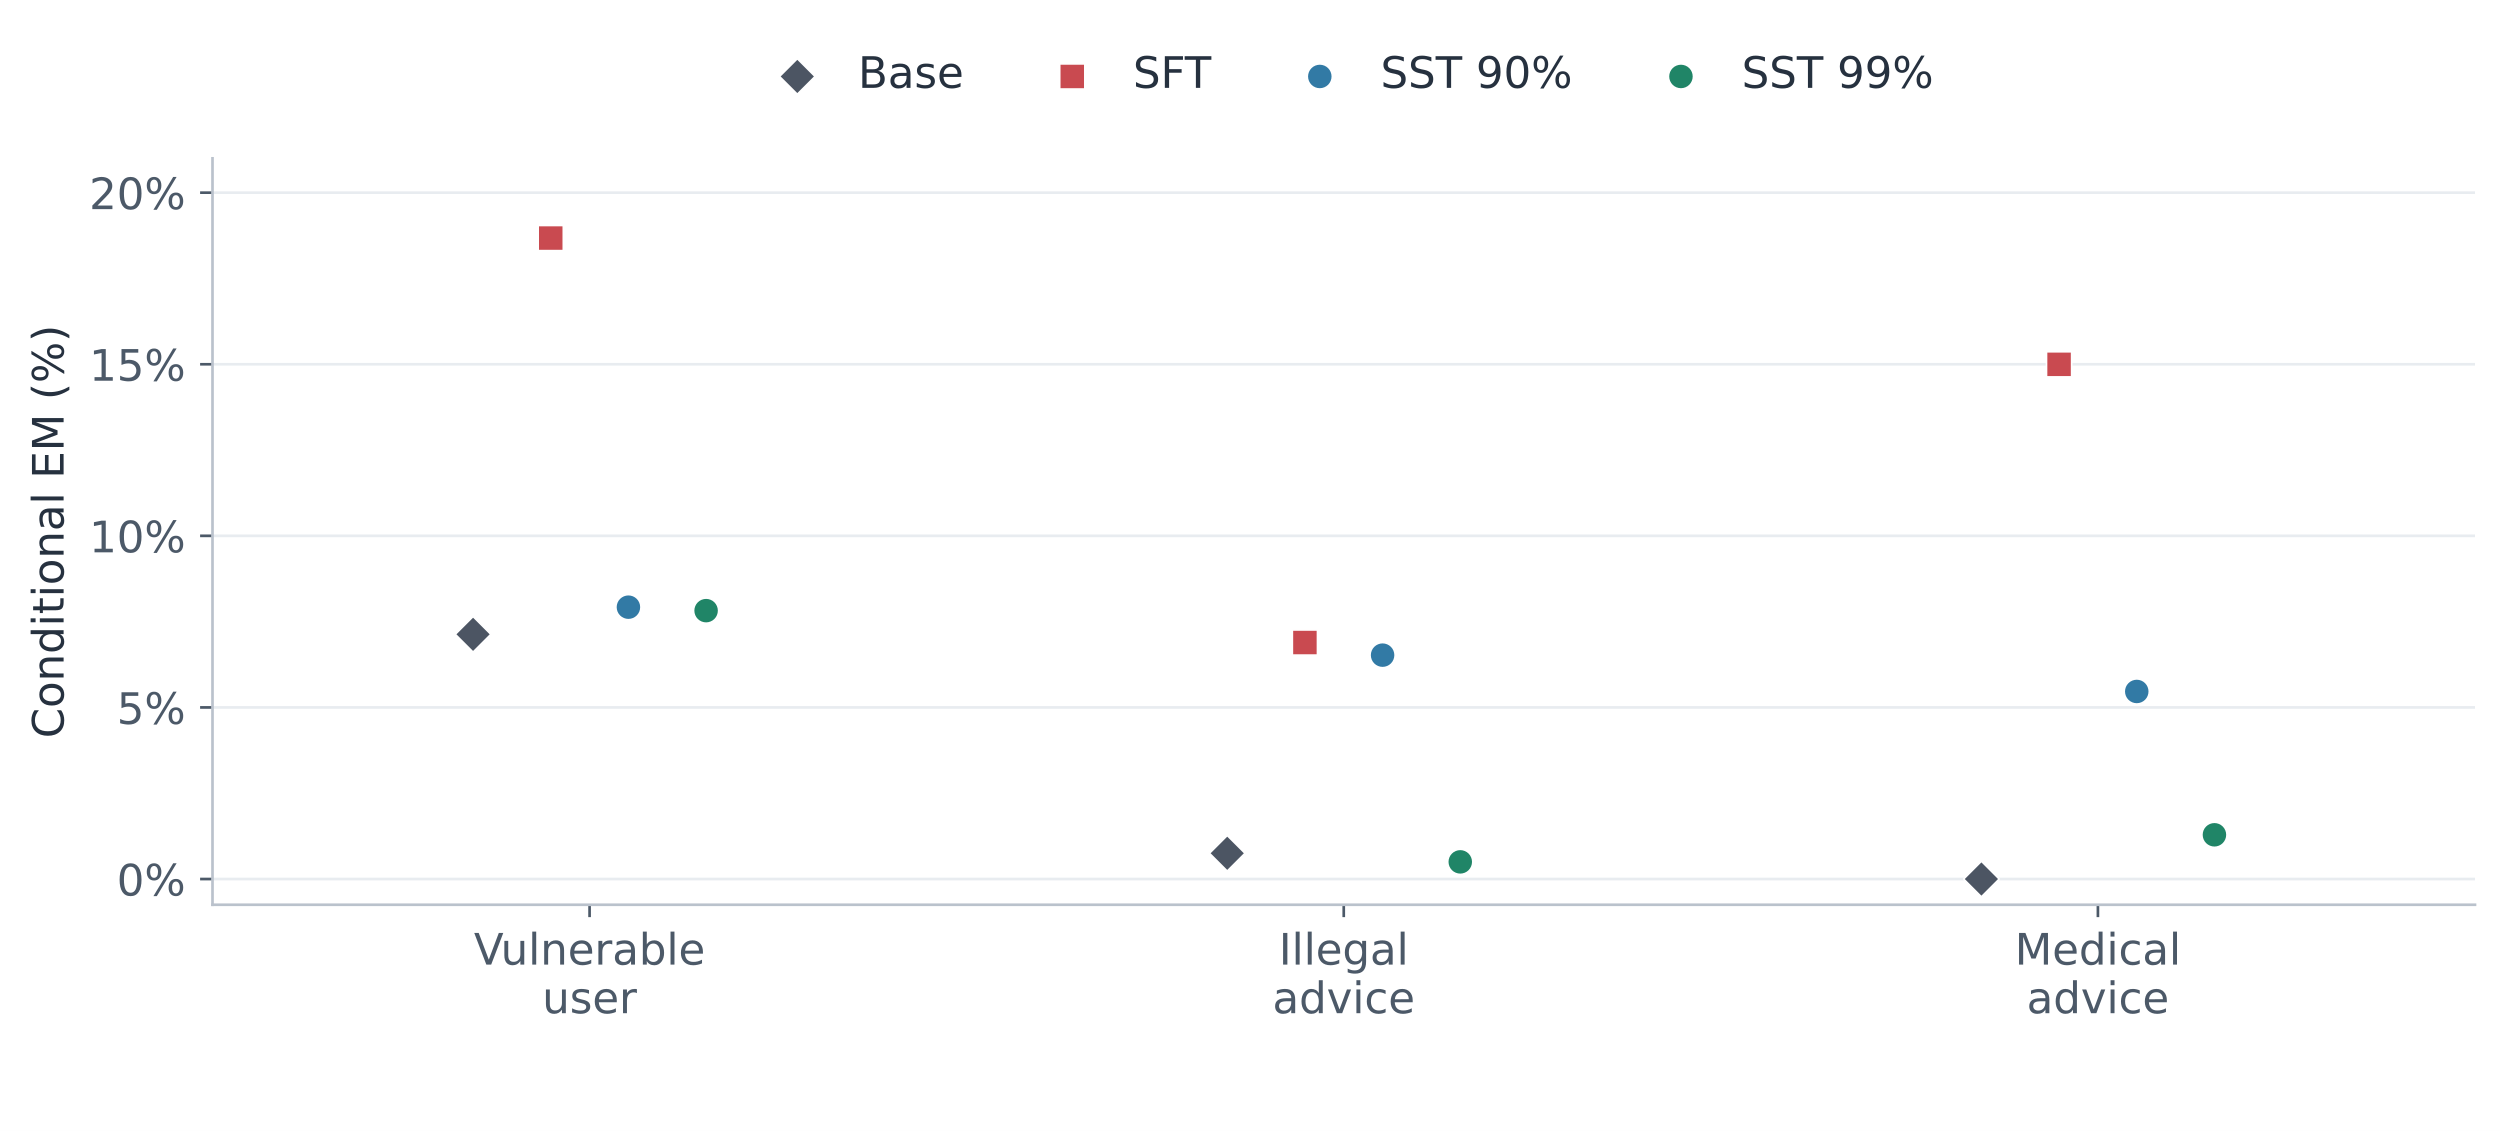
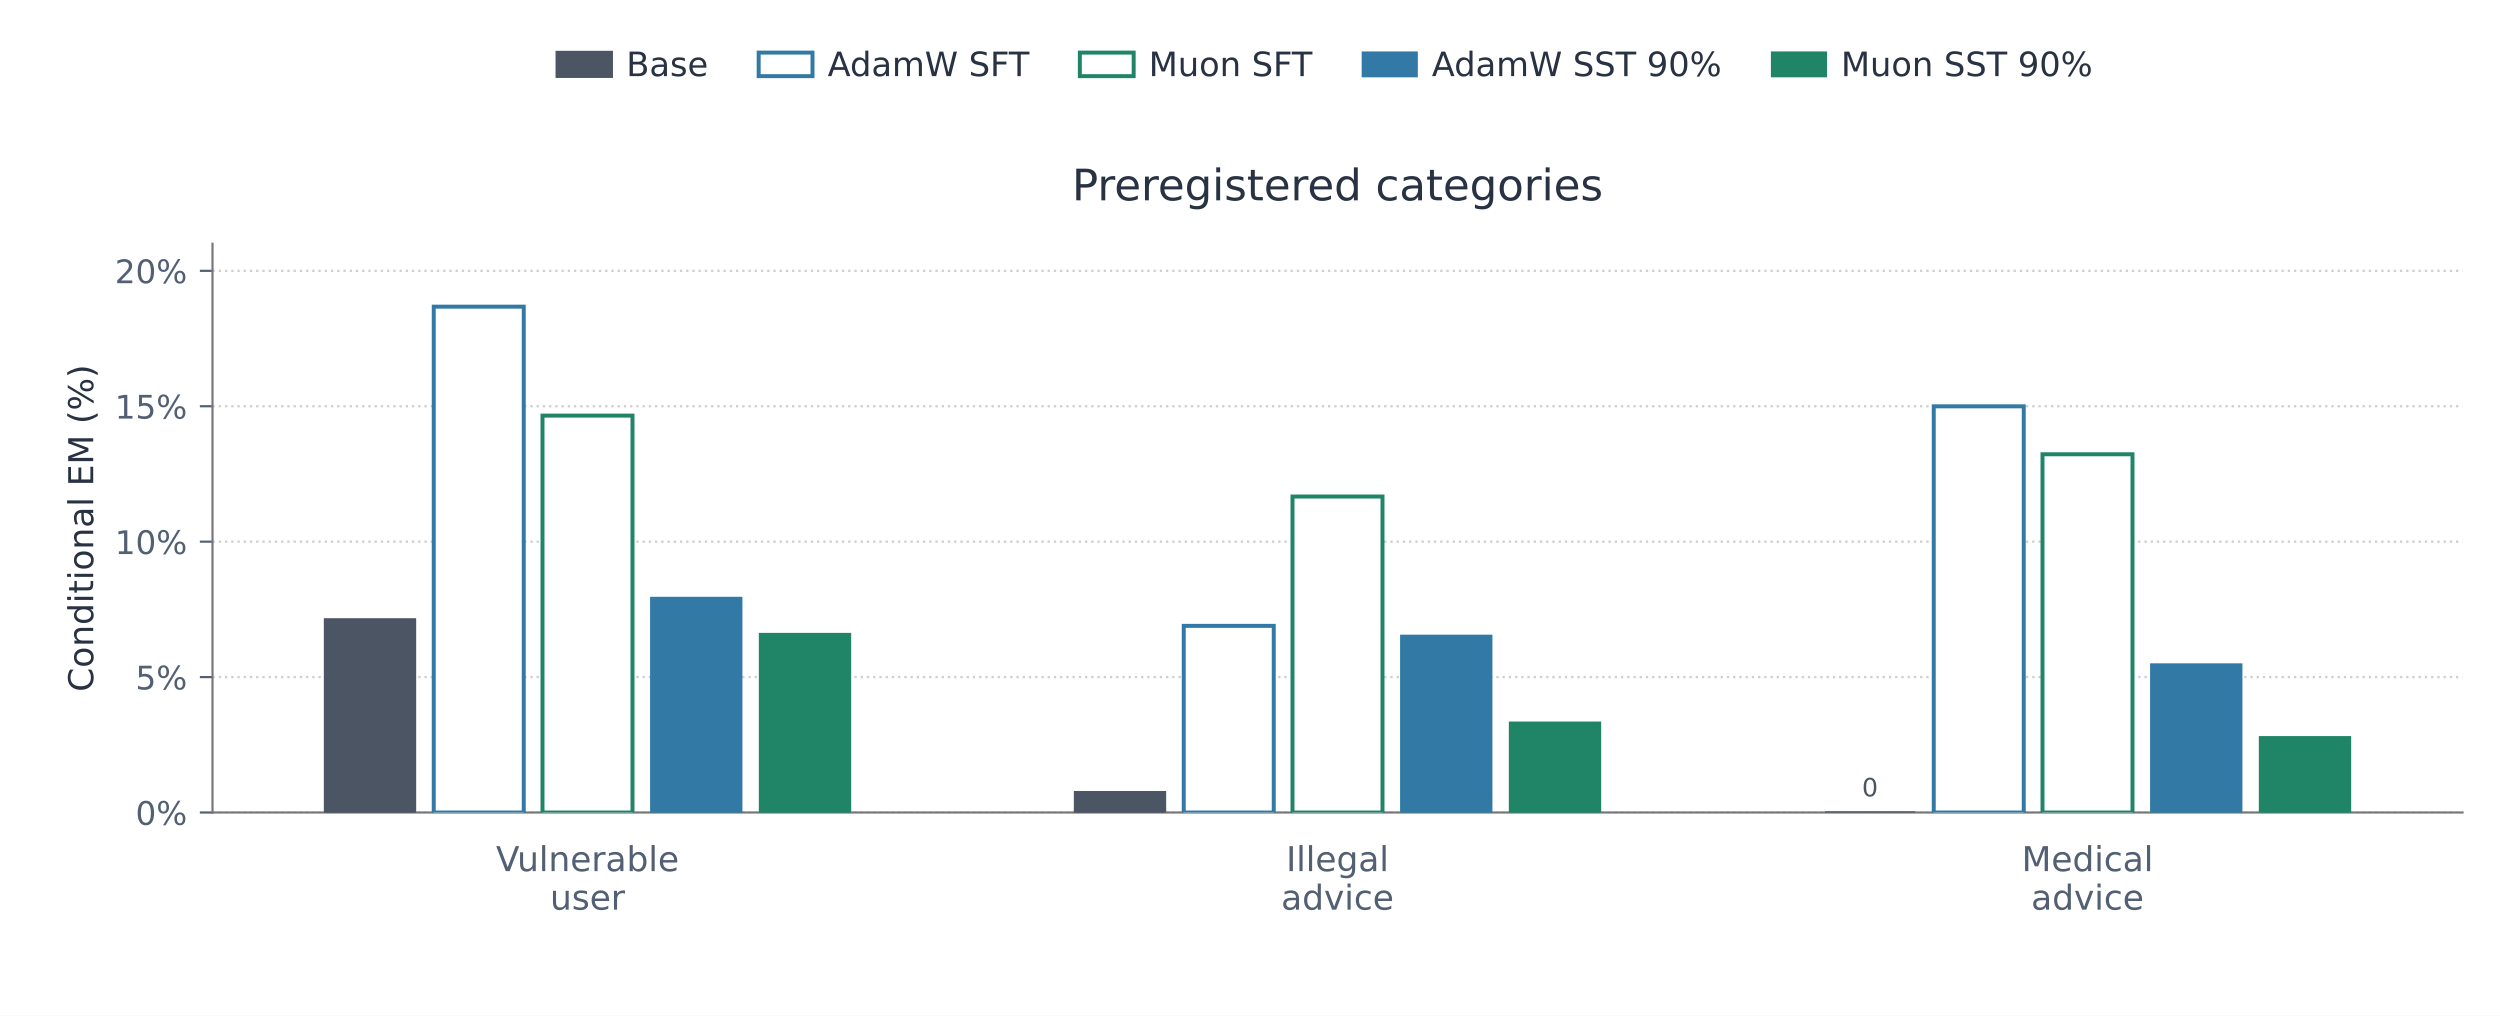
- <svg xmlns="http://www.w3.org/2000/svg" xmlns:xlink="http://www.w3.org/1999/xlink" width="604.8pt" height="273.6pt" viewBox="0 0 604.8 273.6" version="1.1">
+ <svg xmlns="http://www.w3.org/2000/svg" xmlns:xlink="http://www.w3.org/1999/xlink" width="691.2pt" height="280.8pt" viewBox="0 0 691.2 280.8" version="1.1">
  <defs>
    <style type="text/css">*{stroke-linejoin: round; stroke-linecap: butt}</style>
  </defs>
  <g id="figure_1">
    <g id="patch_1">
-       <path d="M 0 273.6  L 604.8 273.6  L 604.8 0  L 0 0  z " style="fill: #ffffff" />
+       <path d="M 0 280.8  L 691.2 280.8  L 691.2 0  L 0 0  z " style="fill: #ffffff" />
    </g>
    <g id="axes_1">
      <g id="patch_2">
-         <path d="M 51.408 218.88  L 598.752 218.88  L 598.752 38.304  L 51.408 38.304  z " style="fill: #ffffff" />
+         <path d="M 58.752 224.64  L 680.832 224.64  L 680.832 67.392  L 58.752 67.392  z " style="fill: #ffffff" />
      </g>
      <g id="matplotlib.axis_1">
        <g id="xtick_1">
-           <g id="line2d_1">
-             <defs>
-               <path id="m88f30c3be5" d="M 0 0  L 0 3  " style="stroke: #4c5968; stroke-width: 0.65" />
-             </defs>
-             <g>
-               <use xlink:href="#m88f30c3be5" x="142.632" y="218.88" style="fill: #4c5968; stroke: #4c5968; stroke-width: 0.65" />
-             </g>
-           </g>
+           <g id="line2d_1" />
          <g id="text_1">
-             <text style="fill: #4c5968; font: 10.5px 'DejaVu Sans'" transform="translate(114.6544 233.3584)">Vulnerable</text>
-             <text style="fill: #4c5968; font: 10.5px 'DejaVu Sans'" transform="translate(131.1813 245.1161)">user</text>
+             <text style="font-size: 9.5px; font-family: 'DejaVu Sans'; fill: #536073" transform="translate(137.119 240.8585)">Vulnerable</text>
+             <text style="font-size: 9.5px; font-family: 'DejaVu Sans'; fill: #536073" transform="translate(152.0718 251.4964)">user</text>
          </g>
        </g>
        <g id="xtick_2">
-           <g id="line2d_2">
-             <g>
-               <use xlink:href="#m88f30c3be5" x="325.08" y="218.88" style="fill: #4c5968; stroke: #4c5968; stroke-width: 0.65" />
-             </g>
-           </g>
+           <g id="line2d_2" />
          <g id="text_2">
-             <text style="fill: #4c5968; font: 10.5px 'DejaVu Sans'" transform="translate(309.3751 233.3584)">Illegal</text>
-             <text style="fill: #4c5968; font: 10.5px 'DejaVu Sans'" transform="translate(307.8469 245.1161)">advice</text>
+             <text style="font-size: 9.5px; font-family: 'DejaVu Sans'; fill: #536073" transform="translate(355.5828 240.8585)">Illegal</text>
+             <text style="font-size: 9.5px; font-family: 'DejaVu Sans'; fill: #536073" transform="translate(354.2001 251.4964)">advice</text>
          </g>
        </g>
        <g id="xtick_3">
-           <g id="line2d_3">
-             <g>
-               <use xlink:href="#m88f30c3be5" x="507.528" y="218.88" style="fill: #4c5968; stroke: #4c5968; stroke-width: 0.65" />
-             </g>
-           </g>
+           <g id="line2d_3" />
          <g id="text_3">
-             <text style="fill: #4c5968; font: 10.5px 'DejaVu Sans'" transform="translate(487.4139 233.3584)">Medical</text>
-             <text style="fill: #4c5968; font: 10.5px 'DejaVu Sans'" transform="translate(490.2949 245.1161)">advice</text>
+             <text style="font-size: 9.5px; font-family: 'DejaVu Sans'; fill: #536073" transform="translate(558.9536 240.8585)">Medical</text>
+             <text style="font-size: 9.5px; font-family: 'DejaVu Sans'; fill: #536073" transform="translate(561.5601 251.4964)">advice</text>
          </g>
        </g>
      </g>
      <g id="matplotlib.axis_2">
        <g id="ytick_1">
          <g id="line2d_4">
-             <path d="M 51.408 212.653  L 598.752 212.653  " clip-path="url(#pb7101d7fba)" style="fill: none; stroke: #e8ecf0; stroke-width: 0.65; stroke-linecap: square" />
+             <path d="M 58.752 224.64  L 680.832 224.64  " clip-path="url(#p21f899f315)" style="fill: none; stroke-dasharray: 0.65,1.073; stroke-dashoffset: 0; stroke: #d0d0d0; stroke-width: 0.65" />
          </g>
          <g id="line2d_5">
            <defs>
-               <path id="mc3510fcdef" d="M 0 0  L -3 0  " style="stroke: #4c5968; stroke-width: 0.65" />
+               <path id="mc4d7c91f76" d="M 0 0  L -3.5 0  " style="stroke: #536073; stroke-width: 0.6" />
            </defs>
            <g>
-               <use xlink:href="#mc3510fcdef" x="51.408" y="212.653" style="fill: #4c5968; stroke: #4c5968; stroke-width: 0.65" />
+               <use xlink:href="#mc4d7c91f76" x="58.752" y="224.64" style="fill: #536073; stroke: #536073; stroke-width: 0.6" />
            </g>
          </g>
          <g id="text_4">
-             <text style="fill: #4c5968; font: 10.5px 'DejaVu Sans'; text-anchor: end" x="44.908" y="216.642" transform="rotate(-0 44.908 216.6424)">0%</text>
+             <text style="font-size: 9px; font-family: 'DejaVu Sans'; text-anchor: end; fill: #536073" x="51.752" y="228.059" transform="rotate(-0 51.752 228.0593)">0%</text>
          </g>
        </g>
        <g id="ytick_2">
          <g id="line2d_6">
-             <path d="M 51.408 171.142  L 598.752 171.142  " clip-path="url(#pb7101d7fba)" style="fill: none; stroke: #e8ecf0; stroke-width: 0.65; stroke-linecap: square" />
+             <path d="M 58.752 187.2  L 680.832 187.2  " clip-path="url(#p21f899f315)" style="fill: none; stroke-dasharray: 0.65,1.073; stroke-dashoffset: 0; stroke: #d0d0d0; stroke-width: 0.65" />
          </g>
          <g id="line2d_7">
            <g>
-               <use xlink:href="#mc3510fcdef" x="51.408" y="171.142" style="fill: #4c5968; stroke: #4c5968; stroke-width: 0.65" />
+               <use xlink:href="#mc4d7c91f76" x="58.752" y="187.2" style="fill: #536073; stroke: #536073; stroke-width: 0.6" />
            </g>
          </g>
          <g id="text_5">
-             <text style="fill: #4c5968; font: 10.5px 'DejaVu Sans'; text-anchor: end" x="44.908" y="175.131" transform="rotate(-0 44.908 175.1307)">5%</text>
+             <text style="font-size: 9px; font-family: 'DejaVu Sans'; text-anchor: end; fill: #536073" x="51.752" y="190.619" transform="rotate(-0 51.752 190.6193)">5%</text>
          </g>
        </g>
        <g id="ytick_3">
          <g id="line2d_8">
-             <path d="M 51.408 129.63  L 598.752 129.63  " clip-path="url(#pb7101d7fba)" style="fill: none; stroke: #e8ecf0; stroke-width: 0.65; stroke-linecap: square" />
+             <path d="M 58.752 149.76  L 680.832 149.76  " clip-path="url(#p21f899f315)" style="fill: none; stroke-dasharray: 0.65,1.073; stroke-dashoffset: 0; stroke: #d0d0d0; stroke-width: 0.65" />
          </g>
          <g id="line2d_9">
            <g>
-               <use xlink:href="#mc3510fcdef" x="51.408" y="129.63" style="fill: #4c5968; stroke: #4c5968; stroke-width: 0.65" />
+               <use xlink:href="#mc4d7c91f76" x="58.752" y="149.76" style="fill: #536073; stroke: #536073; stroke-width: 0.6" />
            </g>
          </g>
          <g id="text_6">
-             <text style="fill: #4c5968; font: 10.5px 'DejaVu Sans'; text-anchor: end" x="44.908" y="133.619" transform="rotate(-0 44.908 133.619)">10%</text>
+             <text style="font-size: 9px; font-family: 'DejaVu Sans'; text-anchor: end; fill: #536073" x="51.752" y="153.179" transform="rotate(-0 51.752 153.1793)">10%</text>
          </g>
        </g>
        <g id="ytick_4">
          <g id="line2d_10">
-             <path d="M 51.408 88.118  L 598.752 88.118  " clip-path="url(#pb7101d7fba)" style="fill: none; stroke: #e8ecf0; stroke-width: 0.65; stroke-linecap: square" />
+             <path d="M 58.752 112.32  L 680.832 112.32  " clip-path="url(#p21f899f315)" style="fill: none; stroke-dasharray: 0.65,1.073; stroke-dashoffset: 0; stroke: #d0d0d0; stroke-width: 0.65" />
          </g>
          <g id="line2d_11">
            <g>
-               <use xlink:href="#mc3510fcdef" x="51.408" y="88.118" style="fill: #4c5968; stroke: #4c5968; stroke-width: 0.65" />
+               <use xlink:href="#mc4d7c91f76" x="58.752" y="112.32" style="fill: #536073; stroke: #536073; stroke-width: 0.6" />
            </g>
          </g>
          <g id="text_7">
-             <text style="fill: #4c5968; font: 10.5px 'DejaVu Sans'; text-anchor: end" x="44.908" y="92.107" transform="rotate(-0 44.908 92.10725)">15%</text>
+             <text style="font-size: 9px; font-family: 'DejaVu Sans'; text-anchor: end; fill: #536073" x="51.752" y="115.739" transform="rotate(-0 51.752 115.7393)">15%</text>
          </g>
        </g>
        <g id="ytick_5">
          <g id="line2d_12">
-             <path d="M 51.408 46.606  L 598.752 46.606  " clip-path="url(#pb7101d7fba)" style="fill: none; stroke: #e8ecf0; stroke-width: 0.65; stroke-linecap: square" />
+             <path d="M 58.752 74.88  L 680.832 74.88  " clip-path="url(#p21f899f315)" style="fill: none; stroke-dasharray: 0.65,1.073; stroke-dashoffset: 0; stroke: #d0d0d0; stroke-width: 0.65" />
          </g>
          <g id="line2d_13">
            <g>
-               <use xlink:href="#mc3510fcdef" x="51.408" y="46.606" style="fill: #4c5968; stroke: #4c5968; stroke-width: 0.65" />
+               <use xlink:href="#mc4d7c91f76" x="58.752" y="74.88" style="fill: #536073; stroke: #536073; stroke-width: 0.6" />
            </g>
          </g>
          <g id="text_8">
-             <text style="fill: #4c5968; font: 10.5px 'DejaVu Sans'; text-anchor: end" x="44.908" y="50.596" transform="rotate(-0 44.908 50.59553)">20%</text>
+             <text style="font-size: 9px; font-family: 'DejaVu Sans'; text-anchor: end; fill: #536073" x="51.752" y="78.299" transform="rotate(-0 51.752 78.2993)">20%</text>
          </g>
        </g>
        <g id="text_9">
-           <text style="fill: #26313f; font: 10.5px 'DejaVu Sans'; text-anchor: middle" x="15.386" y="128.592" transform="rotate(-90 15.38644 128.592)">Conditional EM (%)</text>
+           <text style="font-size: 9.5px; font-family: 'DejaVu Sans'; text-anchor: middle; fill: #283243" x="25.772" y="146.016" transform="rotate(-90 25.77239 146.016)">Conditional EM (%)</text>
        </g>
      </g>
      <g id="patch_3">
-         <path d="M 51.408 218.88  L 51.408 38.304  " style="fill: none; stroke: #bac2cc; stroke-width: 0.65; stroke-linejoin: miter; stroke-linecap: square" />
+         <path d="M 58.752 224.64  L 58.752 67.392  " style="fill: none; stroke: #777777; stroke-width: 0.6; stroke-linejoin: miter; stroke-linecap: square" />
      </g>
      <g id="patch_4">
-         <path d="M 51.408 218.88  L 598.752 218.88  " style="fill: none; stroke: #bac2cc; stroke-width: 0.65; stroke-linejoin: miter; stroke-linecap: square" />
-       </g>
-       <g id="PathCollection_1">
-         <defs>
-           <path id="m388cfa7cf6" d="M -0 4.301  L 4.301 0  L 0 -4.301  L -4.301 -0  z " style="stroke: #ffffff; stroke-width: 0.4" />
-         </defs>
-         <g clip-path="url(#pb7101d7fba)">
-           <use xlink:href="#m388cfa7cf6" x="114.444" y="153.454" style="fill: #4c5563; stroke: #ffffff; stroke-width: 0.4" />
-           <use xlink:href="#m388cfa7cf6" x="296.892" y="206.426" style="fill: #4c5563; stroke: #ffffff; stroke-width: 0.4" />
-           <use xlink:href="#m388cfa7cf6" x="479.34" y="212.653" style="fill: #4c5563; stroke: #ffffff; stroke-width: 0.4" />
-         </g>
-       </g>
-       <g id="PathCollection_2">
-         <defs>
-           <path id="md11523c3c0" d="M -3.041 3.041  L 3.041 3.041  L 3.041 -3.041  L -3.041 -3.041  z " style="stroke: #ffffff; stroke-width: 0.4" />
-         </defs>
-         <g clip-path="url(#pb7101d7fba)">
-           <use xlink:href="#md11523c3c0" x="133.236" y="57.598" style="fill: #c94a50; stroke: #ffffff; stroke-width: 0.4" />
-           <use xlink:href="#md11523c3c0" x="315.684" y="155.442" style="fill: #c94a50; stroke: #ffffff; stroke-width: 0.4" />
-           <use xlink:href="#md11523c3c0" x="498.132" y="88.145" style="fill: #c94a50; stroke: #ffffff; stroke-width: 0.4" />
-         </g>
-       </g>
-       <g id="PathCollection_3">
-         <defs>
-           <path id="mb0fb1f2b41" d="M 0 3.041  C 0.807 3.041 1.58 2.721 2.151 2.151  C 2.721 1.58 3.041 0.807 3.041 0  C 3.041 -0.807 2.721 -1.58 2.151 -2.151  C 1.58 -2.721 0.807 -3.041 0 -3.041  C -0.807 -3.041 -1.58 -2.721 -2.151 -2.151  C -2.721 -1.58 -3.041 -0.807 -3.041 0  C -3.041 0.807 -2.721 1.58 -2.151 2.151  C -1.58 2.721 -0.807 3.041 0 3.041  z " style="stroke: #ffffff; stroke-width: 0.4" />
-         </defs>
-         <g clip-path="url(#pb7101d7fba)">
-           <use xlink:href="#mb0fb1f2b41" x="152.028" y="146.887" style="fill: #327aa5; stroke: #ffffff; stroke-width: 0.4" />
-           <use xlink:href="#mb0fb1f2b41" x="334.476" y="158.493" style="fill: #327aa5; stroke: #ffffff; stroke-width: 0.4" />
-           <use xlink:href="#mb0fb1f2b41" x="516.924" y="167.279" style="fill: #327aa5; stroke: #ffffff; stroke-width: 0.4" />
-         </g>
-       </g>
-       <g id="PathCollection_4">
-         <defs>
-           <path id="m096804429d" d="M 0 3.041  C 0.807 3.041 1.58 2.721 2.151 2.151  C 2.721 1.58 3.041 0.807 3.041 0  C 3.041 -0.807 2.721 -1.58 2.151 -2.151  C 1.58 -2.721 0.807 -3.041 0 -3.041  C -0.807 -3.041 -1.58 -2.721 -2.151 -2.151  C -2.721 -1.58 -3.041 -0.807 -3.041 0  C -3.041 0.807 -2.721 1.58 -2.151 2.151  C -1.58 2.721 -0.807 3.041 0 3.041  z " style="stroke: #ffffff; stroke-width: 0.4" />
-         </defs>
-         <g clip-path="url(#pb7101d7fba)">
-           <use xlink:href="#m096804429d" x="170.82" y="147.725" style="fill: #208567; stroke: #ffffff; stroke-width: 0.4" />
-           <use xlink:href="#m096804429d" x="353.268" y="208.502" style="fill: #208567; stroke: #ffffff; stroke-width: 0.4" />
-           <use xlink:href="#m096804429d" x="535.716" y="201.955" style="fill: #208567; stroke: #ffffff; stroke-width: 0.4" />
-         </g>
-       </g>
-       <g id="legend_1">
-         <g id="PathCollection_5">
-           <g>
-             <use xlink:href="#m388cfa7cf6" x="192.883" y="18.497" style="fill: #4c5563; stroke: #ffffff; stroke-width: 0.4" />
-           </g>
-         </g>
-         <g id="text_10">
-           <text style="fill: #26313f; font: 10.5px 'DejaVu Sans'; text-anchor: start" x="207.583" y="21.253" transform="rotate(-0 207.5834 21.25305)">Base</text>
-         </g>
-         <g id="PathCollection_6">
-           <g>
-             <use xlink:href="#md11523c3c0" x="259.402" y="18.497" style="fill: #c94a50; stroke: #ffffff; stroke-width: 0.4" />
-           </g>
-         </g>
-         <g id="text_11">
-           <text style="fill: #26313f; font: 10.5px 'DejaVu Sans'; text-anchor: start" x="274.103" y="21.253" transform="rotate(-0 274.1025 21.25305)">SFT</text>
-         </g>
-         <g id="PathCollection_7">
-           <g>
-             <use xlink:href="#mb0fb1f2b41" x="319.287" y="18.497" style="fill: #327aa5; stroke: #ffffff; stroke-width: 0.4" />
-           </g>
-         </g>
-         <g id="text_12">
-           <text style="fill: #26313f; font: 10.5px 'DejaVu Sans'; text-anchor: start" x="333.987" y="21.253" transform="rotate(-0 333.987 21.25305)">SST 90%</text>
-         </g>
-         <g id="PathCollection_8">
-           <g>
-             <use xlink:href="#m096804429d" x="406.657" y="18.497" style="fill: #208567; stroke: #ffffff; stroke-width: 0.4" />
-           </g>
-         </g>
-         <g id="text_13">
-           <text style="fill: #26313f; font: 10.5px 'DejaVu Sans'; text-anchor: start" x="421.357" y="21.253" transform="rotate(-0 421.3568 21.25305)">SST 99%</text>
-         </g>
+         <path d="M 58.752 224.64  L 680.832 224.64  " style="fill: none; stroke: #777777; stroke-width: 0.6; stroke-linejoin: miter; stroke-linecap: square" />
+       </g>
+       <g id="patch_5">
+         <path d="M 89.856 224.64  L 114.739 224.64  L 114.739 171.248  L 89.856 171.248  z " clip-path="url(#p21f899f315)" style="fill: #4c5563; stroke: #4c5563; stroke-width: 0.65; stroke-linejoin: miter" />
+       </g>
+       <g id="patch_6">
+         <path d="M 297.216 224.64  L 322.099 224.64  L 322.099 219.024  L 297.216 219.024  z " clip-path="url(#p21f899f315)" style="fill: #4c5563; stroke: #4c5563; stroke-width: 0.65; stroke-linejoin: miter" />
+       </g>
+       <g id="patch_7">
+         <path d="M 504.576 224.64  L 529.459 224.64  L 529.459 224.64  L 504.576 224.64  z " clip-path="url(#p21f899f315)" style="fill: #4c5563; stroke: #4c5563; stroke-width: 0.65; stroke-linejoin: miter" />
+       </g>
+       <g id="text_10">
+         <text style="font-size: 7px; font-family: 'DejaVu Sans'; text-anchor: middle; fill: #4c5563" x="517.018" y="220.184" transform="rotate(-0 517.0176 220.1842)">0</text>
+       </g>
+       <g id="patch_8">
+         <path d="M 119.923 224.64  L 144.806 224.64  L 144.806 84.793  L 119.923 84.793  z " clip-path="url(#p21f899f315)" style="fill: #ffffff; stroke: #327aa5; stroke-width: 1.1; stroke-linejoin: miter" />
+       </g>
+       <g id="patch_9">
+         <path d="M 327.283 224.64  L 352.166 224.64  L 352.166 173.04  L 327.283 173.04  z " clip-path="url(#p21f899f315)" style="fill: #ffffff; stroke: #327aa5; stroke-width: 1.1; stroke-linejoin: miter" />
+       </g>
+       <g id="patch_10">
+         <path d="M 534.643 224.64  L 559.526 224.64  L 559.526 112.344  L 534.643 112.344  z " clip-path="url(#p21f899f315)" style="fill: #ffffff; stroke: #327aa5; stroke-width: 1.1; stroke-linejoin: miter" />
+       </g>
+       <g id="patch_11">
+         <path d="M 149.99 224.64  L 174.874 224.64  L 174.874 114.905  L 149.99 114.905  z " clip-path="url(#p21f899f315)" style="fill: #ffffff; stroke: #208567; stroke-width: 1.1; stroke-linejoin: miter" />
+       </g>
+       <g id="patch_12">
+         <path d="M 357.35 224.64  L 382.234 224.64  L 382.234 137.28  L 357.35 137.28  z " clip-path="url(#p21f899f315)" style="fill: #ffffff; stroke: #208567; stroke-width: 1.1; stroke-linejoin: miter" />
+       </g>
+       <g id="patch_13">
+         <path d="M 564.71 224.64  L 589.594 224.64  L 589.594 125.591  L 564.71 125.591  z " clip-path="url(#p21f899f315)" style="fill: #ffffff; stroke: #208567; stroke-width: 1.1; stroke-linejoin: miter" />
+       </g>
+       <g id="patch_14">
+         <path d="M 180.058 224.64  L 204.941 224.64  L 204.941 165.325  L 180.058 165.325  z " clip-path="url(#p21f899f315)" style="fill: #327aa5; stroke: #327aa5; stroke-width: 0.65; stroke-linejoin: miter" />
+       </g>
+       <g id="patch_15">
+         <path d="M 387.418 224.64  L 412.301 224.64  L 412.301 175.793  L 387.418 175.793  z " clip-path="url(#p21f899f315)" style="fill: #327aa5; stroke: #327aa5; stroke-width: 0.65; stroke-linejoin: miter" />
+       </g>
+       <g id="patch_16">
+         <path d="M 594.778 224.64  L 619.661 224.64  L 619.661 183.716  L 594.778 183.716  z " clip-path="url(#p21f899f315)" style="fill: #327aa5; stroke: #327aa5; stroke-width: 0.65; stroke-linejoin: miter" />
+       </g>
+       <g id="patch_17">
+         <path d="M 210.125 224.64  L 235.008 224.64  L 235.008 175.297  L 210.125 175.297  z " clip-path="url(#p21f899f315)" style="fill: #208567; stroke: #208567; stroke-width: 0.65; stroke-linejoin: miter" />
+       </g>
+       <g id="patch_18">
+         <path d="M 417.485 224.64  L 442.368 224.64  L 442.368 199.807  L 417.485 199.807  z " clip-path="url(#p21f899f315)" style="fill: #208567; stroke: #208567; stroke-width: 0.65; stroke-linejoin: miter" />
+       </g>
+       <g id="patch_19">
+         <path d="M 624.845 224.64  L 649.728 224.64  L 649.728 203.829  L 624.845 203.829  z " clip-path="url(#p21f899f315)" style="fill: #208567; stroke: #208567; stroke-width: 0.65; stroke-linejoin: miter" />
+       </g>
+       <g id="text_11">
+         <text style="font-size: 12px; font-family: 'DejaVu Sans'; text-anchor: middle; fill: #283243" x="369.792" y="55.392" transform="rotate(-0 369.792 55.392)">Preregistered categories</text>
+       </g>
+     </g>
+     <g id="legend_1">
+       <g id="patch_20">
+         <path d="M 154.095 21.053  L 168.975 21.053  L 168.975 14.543  L 154.095 14.543  z " style="fill: #4c5563; stroke: #4c5563; stroke-linejoin: miter" />
+       </g>
+       <g id="text_12">
+         <text style="font-size: 9.3px; font-family: 'DejaVu Sans'; text-anchor: start; fill: #283243" x="173.16" y="21.053" transform="rotate(-0 173.1597 21.05255)">Base</text>
+       </g>
+       <g id="patch_21">
+         <path d="M 209.757 21.053  L 224.637 21.053  L 224.637 14.543  L 209.757 14.543  z " style="fill: #ffffff; stroke: #327aa5; stroke-width: 1.1; stroke-linejoin: miter" />
+       </g>
+       <g id="text_13">
+         <text style="font-size: 9.3px; font-family: 'DejaVu Sans'; text-anchor: start; fill: #283243" x="228.822" y="21.053" transform="rotate(-0 228.8217 21.05255)">AdamW SFT</text>
+       </g>
+       <g id="patch_22">
+         <path d="M 298.554 21.053  L 313.434 21.053  L 313.434 14.543  L 298.554 14.543  z " style="fill: #ffffff; stroke: #208567; stroke-width: 1.1; stroke-linejoin: miter" />
+       </g>
+       <g id="text_14">
+         <text style="font-size: 9.3px; font-family: 'DejaVu Sans'; text-anchor: start; fill: #283243" x="317.619" y="21.053" transform="rotate(-0 317.6193 21.05255)">Muon SFT</text>
+       </g>
+       <g id="patch_23">
+         <path d="M 376.798 21.053  L 391.678 21.053  L 391.678 14.543  L 376.798 14.543  z " style="fill: #327aa5; stroke: #327aa5; stroke-width: 0.65; stroke-linejoin: miter" />
+       </g>
+       <g id="text_15">
+         <text style="font-size: 9.3px; font-family: 'DejaVu Sans'; text-anchor: start; fill: #283243" x="395.863" y="21.053" transform="rotate(-0 395.8628 21.05255)">AdamW SST 90%</text>
+       </g>
+       <g id="patch_24">
+         <path d="M 489.94 21.053  L 504.82 21.053  L 504.82 14.543  L 489.94 14.543  z " style="fill: #208567; stroke: #208567; stroke-width: 0.65; stroke-linejoin: miter" />
+       </g>
+       <g id="text_16">
+         <text style="font-size: 9.3px; font-family: 'DejaVu Sans'; text-anchor: start; fill: #283243" x="509.005" y="21.053" transform="rotate(-0 509.0045 21.05255)">Muon SST 90%</text>
      </g>
    </g>
  </g>
  <defs>
-     <clipPath id="pb7101d7fba">
-       <rect x="51.408" y="38.304" width="547.344" height="180.576" />
+     <clipPath id="p21f899f315">
+       <rect x="58.752" y="67.392" width="622.08" height="157.248" />
    </clipPath>
  </defs>
</svg>
